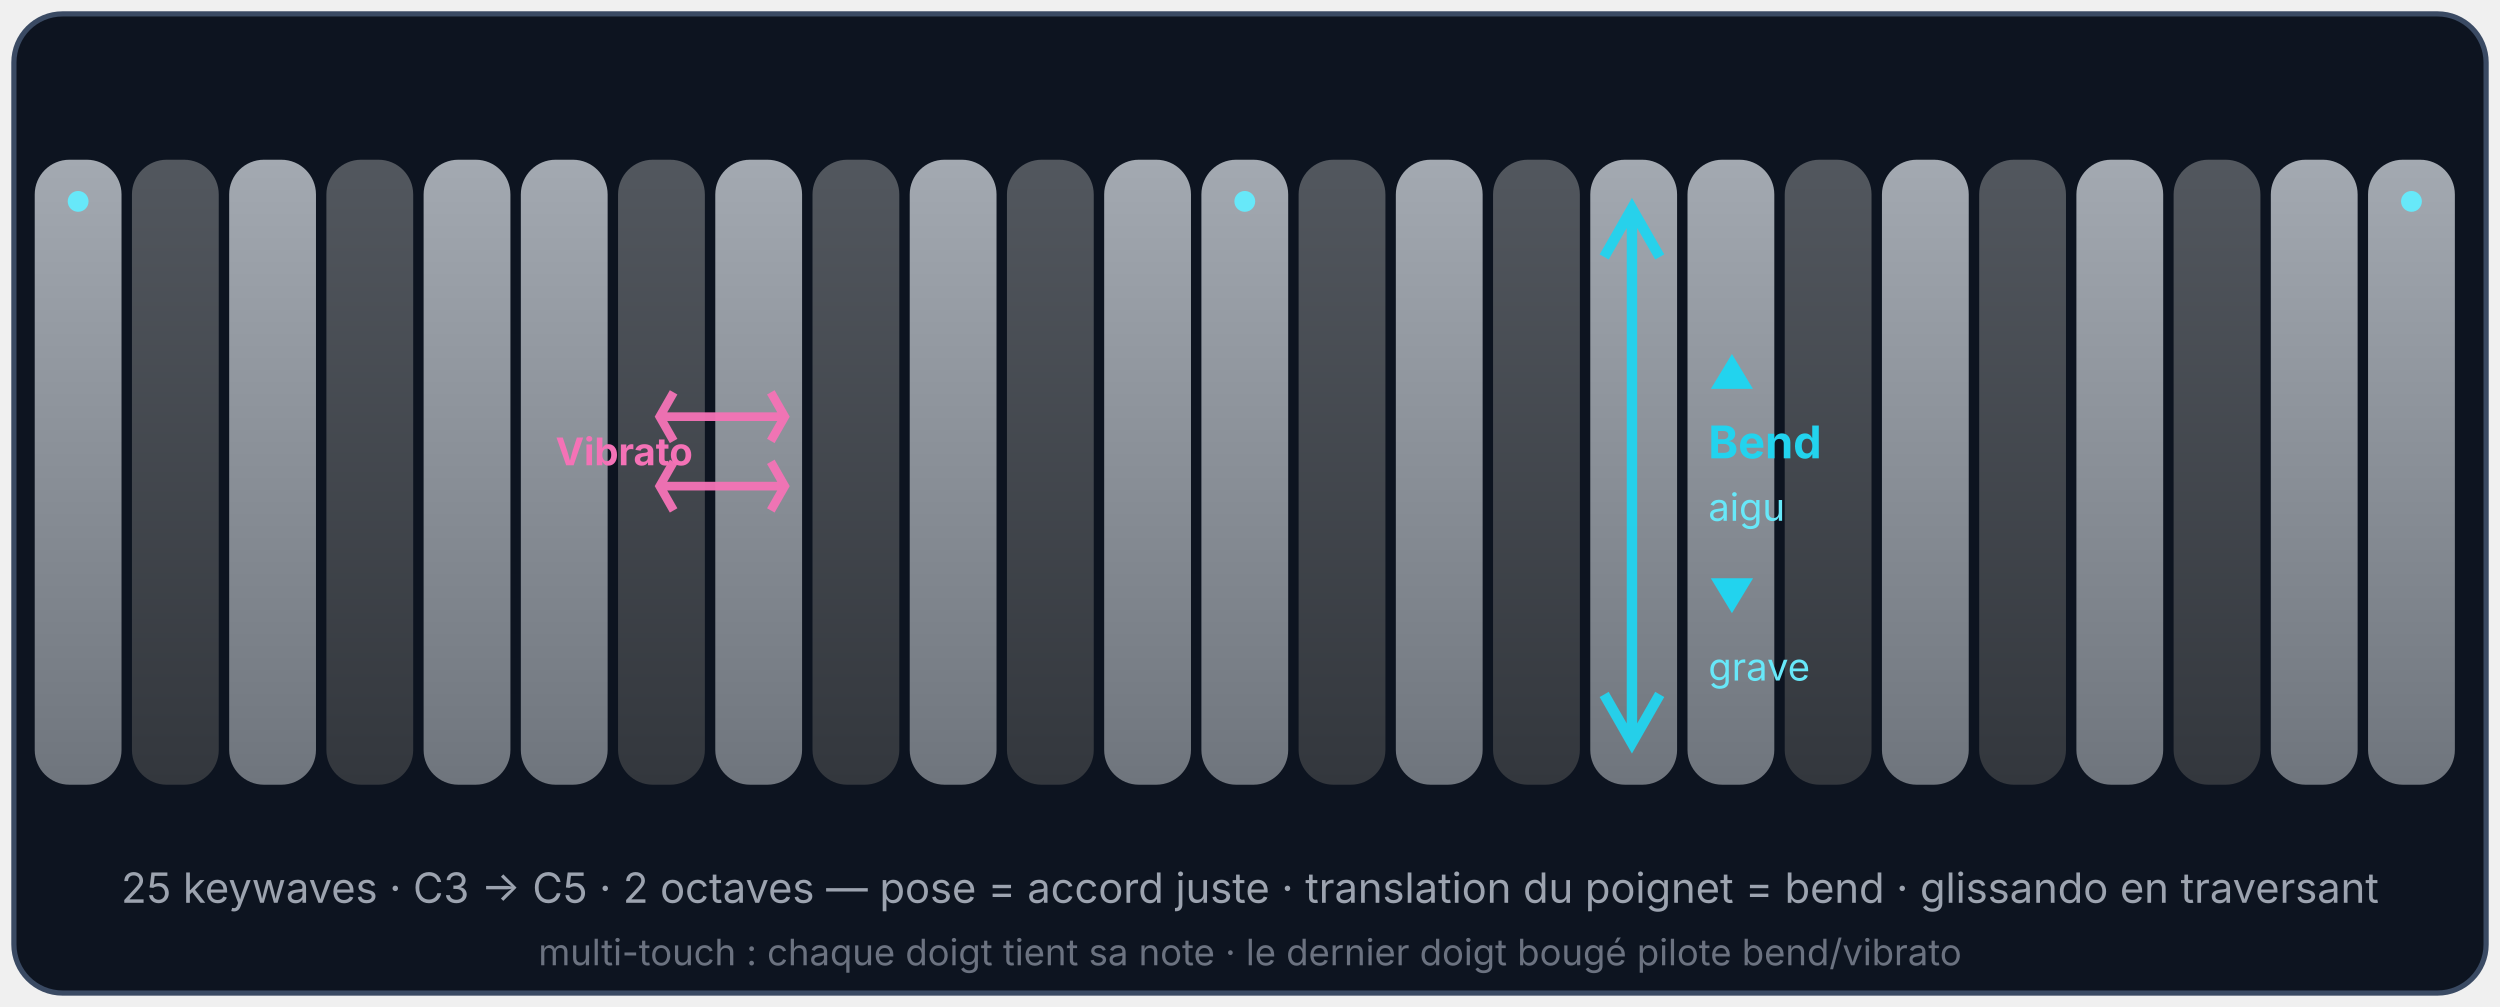
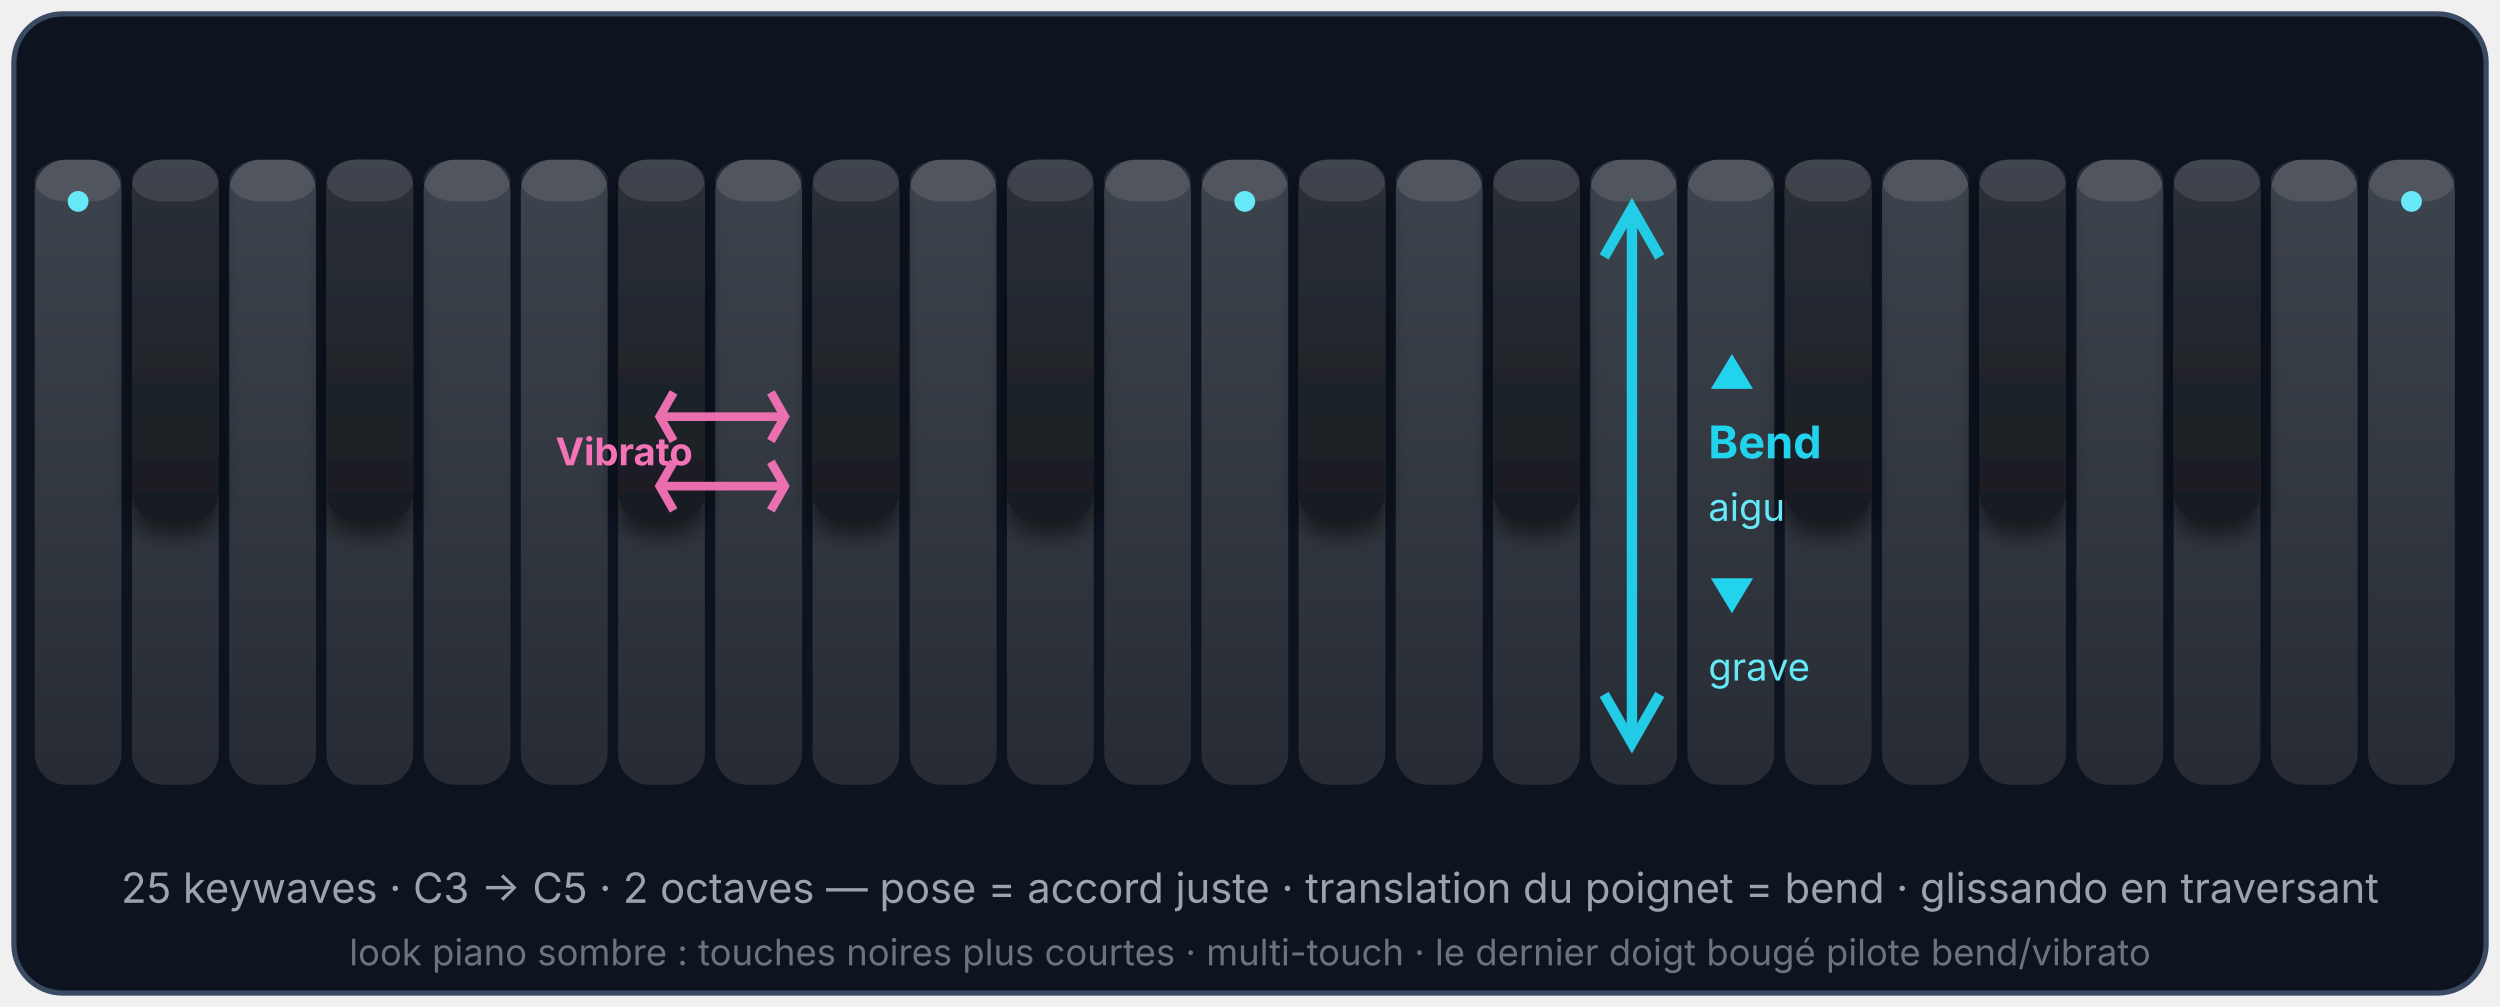
<svg xmlns="http://www.w3.org/2000/svg" viewBox="0 0 720 290" font-family="system-ui, -apple-system, sans-serif">
  <defs>
    <linearGradient id="w" x1="0" y1="0" x2="0" y2="1">
-       <stop offset="0" stop-color="#a3a9b1" />
-       <stop offset="1" stop-color="#6f757d" />
+       <stop offset="0" stop-color="#3e444d" />
+       <stop offset="1" stop-color="#272c34" />
    </linearGradient>
    <linearGradient id="b" x1="0" y1="0" x2="0" y2="1">
-       <stop offset="0" stop-color="#52575e" />
-       <stop offset="1" stop-color="#33373d" />
+       <stop offset="0" stop-color="#2b3038" />
+       <stop offset="1" stop-color="#181c22" />
    </linearGradient>
+     <filter id="sh" x="-20%" y="-20%" width="140%" height="160%">
+       <feDropShadow dx="0" dy="4" stdDeviation="3" flood-color="#000000" flood-opacity="0.55" />
+     </filter>
  </defs>
  <rect x="4" y="4" width="712" height="282" rx="14" fill="#0d1420" stroke="#3a4a63" stroke-width="1.5" />
  <g>
-     <rect x="10" y="46" width="25" height="180" rx="10" fill="url(#w)" />
-     <rect x="38" y="46" width="25" height="180" rx="10" fill="url(#b)" />
-     <rect x="66" y="46" width="25" height="180" rx="10" fill="url(#w)" />
-     <rect x="94" y="46" width="25" height="180" rx="10" fill="url(#b)" />
-     <rect x="122" y="46" width="25" height="180" rx="10" fill="url(#w)" />
-     <rect x="150" y="46" width="25" height="180" rx="10" fill="url(#w)" />
-     <rect x="178" y="46" width="25" height="180" rx="10" fill="url(#b)" />
-     <rect x="206" y="46" width="25" height="180" rx="10" fill="url(#w)" />
-     <rect x="234" y="46" width="25" height="180" rx="10" fill="url(#b)" />
-     <rect x="262" y="46" width="25" height="180" rx="10" fill="url(#w)" />
-     <rect x="290" y="46" width="25" height="180" rx="10" fill="url(#b)" />
-     <rect x="318" y="46" width="25" height="180" rx="10" fill="url(#w)" />
-     <rect x="346" y="46" width="25" height="180" rx="10" fill="url(#w)" />
-     <rect x="374" y="46" width="25" height="180" rx="10" fill="url(#b)" />
-     <rect x="402" y="46" width="25" height="180" rx="10" fill="url(#w)" />
-     <rect x="430" y="46" width="25" height="180" rx="10" fill="url(#b)" />
-     <rect x="458" y="46" width="25" height="180" rx="10" fill="url(#w)" />
-     <rect x="486" y="46" width="25" height="180" rx="10" fill="url(#w)" />
-     <rect x="514" y="46" width="25" height="180" rx="10" fill="url(#b)" />
-     <rect x="542" y="46" width="25" height="180" rx="10" fill="url(#w)" />
-     <rect x="570" y="46" width="25" height="180" rx="10" fill="url(#b)" />
-     <rect x="598" y="46" width="25" height="180" rx="10" fill="url(#w)" />
-     <rect x="626" y="46" width="25" height="180" rx="10" fill="url(#b)" />
-     <rect x="654" y="46" width="25" height="180" rx="10" fill="url(#w)" />
-     <rect x="682" y="46" width="25" height="180" rx="10" fill="url(#w)" />
+     <rect x="10" y="46" width="25" height="180" rx="9" fill="url(#w)" />
+     <rect x="38" y="46" width="25" height="180" rx="9" fill="url(#w)" />
+     <rect x="66" y="46" width="25" height="180" rx="9" fill="url(#w)" />
+     <rect x="94" y="46" width="25" height="180" rx="9" fill="url(#w)" />
+     <rect x="122" y="46" width="25" height="180" rx="9" fill="url(#w)" />
+     <rect x="150" y="46" width="25" height="180" rx="9" fill="url(#w)" />
+     <rect x="178" y="46" width="25" height="180" rx="9" fill="url(#w)" />
+     <rect x="206" y="46" width="25" height="180" rx="9" fill="url(#w)" />
+     <rect x="234" y="46" width="25" height="180" rx="9" fill="url(#w)" />
+     <rect x="262" y="46" width="25" height="180" rx="9" fill="url(#w)" />
+     <rect x="290" y="46" width="25" height="180" rx="9" fill="url(#w)" />
+     <rect x="318" y="46" width="25" height="180" rx="9" fill="url(#w)" />
+     <rect x="346" y="46" width="25" height="180" rx="9" fill="url(#w)" />
+     <rect x="374" y="46" width="25" height="180" rx="9" fill="url(#w)" />
+     <rect x="402" y="46" width="25" height="180" rx="9" fill="url(#w)" />
+     <rect x="430" y="46" width="25" height="180" rx="9" fill="url(#w)" />
+     <rect x="458" y="46" width="25" height="180" rx="9" fill="url(#w)" />
+     <rect x="486" y="46" width="25" height="180" rx="9" fill="url(#w)" />
+     <rect x="514" y="46" width="25" height="180" rx="9" fill="url(#w)" />
+     <rect x="542" y="46" width="25" height="180" rx="9" fill="url(#w)" />
+     <rect x="570" y="46" width="25" height="180" rx="9" fill="url(#w)" />
+     <rect x="598" y="46" width="25" height="180" rx="9" fill="url(#w)" />
+     <rect x="626" y="46" width="25" height="180" rx="9" fill="url(#w)" />
+     <rect x="654" y="46" width="25" height="180" rx="9" fill="url(#w)" />
+     <rect x="682" y="46" width="25" height="180" rx="9" fill="url(#w)" />
+   </g>
+   <g filter="url(#sh)">
+     <rect x="38" y="46" width="25" height="104" rx="8" fill="url(#b)" />
+     <rect x="94" y="46" width="25" height="104" rx="8" fill="url(#b)" />
+     <rect x="178" y="46" width="25" height="104" rx="8" fill="url(#b)" />
+     <rect x="234" y="46" width="25" height="104" rx="8" fill="url(#b)" />
+     <rect x="290" y="46" width="25" height="104" rx="8" fill="url(#b)" />
+     <rect x="374" y="46" width="25" height="104" rx="8" fill="url(#b)" />
+     <rect x="430" y="46" width="25" height="104" rx="8" fill="url(#b)" />
+     <rect x="514" y="46" width="25" height="104" rx="8" fill="url(#b)" />
+     <rect x="570" y="46" width="25" height="104" rx="8" fill="url(#b)" />
+     <rect x="626" y="46" width="25" height="104" rx="8" fill="url(#b)" />
+   </g>
+   <g fill="#ffffff" opacity="0.10">
+     <rect x="10" y="46" width="25" height="12" rx="9" />
+     <rect x="38" y="46" width="25" height="12" rx="9" />
+     <rect x="66" y="46" width="25" height="12" rx="9" />
+     <rect x="94" y="46" width="25" height="12" rx="9" />
+     <rect x="122" y="46" width="25" height="12" rx="9" />
+     <rect x="150" y="46" width="25" height="12" rx="9" />
+     <rect x="178" y="46" width="25" height="12" rx="9" />
+     <rect x="206" y="46" width="25" height="12" rx="9" />
+     <rect x="234" y="46" width="25" height="12" rx="9" />
+     <rect x="262" y="46" width="25" height="12" rx="9" />
+     <rect x="290" y="46" width="25" height="12" rx="9" />
+     <rect x="318" y="46" width="25" height="12" rx="9" />
+     <rect x="346" y="46" width="25" height="12" rx="9" />
+     <rect x="374" y="46" width="25" height="12" rx="9" />
+     <rect x="402" y="46" width="25" height="12" rx="9" />
+     <rect x="430" y="46" width="25" height="12" rx="9" />
+     <rect x="458" y="46" width="25" height="12" rx="9" />
+     <rect x="486" y="46" width="25" height="12" rx="9" />
+     <rect x="514" y="46" width="25" height="12" rx="9" />
+     <rect x="542" y="46" width="25" height="12" rx="9" />
+     <rect x="570" y="46" width="25" height="12" rx="9" />
+     <rect x="598" y="46" width="25" height="12" rx="9" />
+     <rect x="626" y="46" width="25" height="12" rx="9" />
+     <rect x="654" y="46" width="25" height="12" rx="9" />
+     <rect x="682" y="46" width="25" height="12" rx="9" />
  </g>
  <circle cx="22.5" cy="58" r="3" fill="#67e8f9" />
  <circle cx="358.5" cy="58" r="3" fill="#67e8f9" />
  <circle cx="694.5" cy="58" r="3" fill="#67e8f9" />
  <g stroke="#22d3ee" stroke-width="3" fill="none" opacity="0.95">
    <path d="M 470 60 L 470 214 M 462 74 L 470 60 L 478 74 M 462 200 L 470 214 L 478 200" />
  </g>
  <text x="492" y="112" fill="#22d3ee" font-size="13" font-weight="700">▲</text>
  <text x="492" y="132" fill="#22d3ee" font-size="13" font-weight="700">Bend</text>
  <text x="492" y="150" fill="#67e8f9" font-size="11">aigu</text>
  <text x="492" y="176" fill="#22d3ee" font-size="13" font-weight="700">▼</text>
  <text x="492" y="196" fill="#67e8f9" font-size="11">grave</text>
  <g stroke="#f472b6" stroke-width="2.5" fill="none" opacity="0.95">
    <path d="M 190 120 L 226 120 M 194 113 L 190 120 L 194 127 M 222 113 L 226 120 L 222 127" />
    <path d="M 190 140 L 226 140 M 194 133 L 190 140 L 194 147 M 222 133 L 226 140 L 222 147" />
  </g>
  <text x="160" y="134" fill="#f472b6" font-size="11" font-weight="700">Vibrato</text>
  <text x="360" y="260" text-anchor="middle" fill="#9ca3af" font-size="12">
    25 keywaves · C3 → C5 · 2 octaves — pose = accord juste · translation du poignet = bend · glissando en traversant
  </text>
  <text x="360" y="278" text-anchor="middle" fill="#6b7280" font-size="10.5">
-     multi-touch : chaque doigt tient sa note · le dernier doigt bougé pilote bend/vibrato
+     look piano sombre : touches noires plus courtes · multi-touch · le dernier doigt bougé pilote bend/vibrato
  </text>
</svg>
